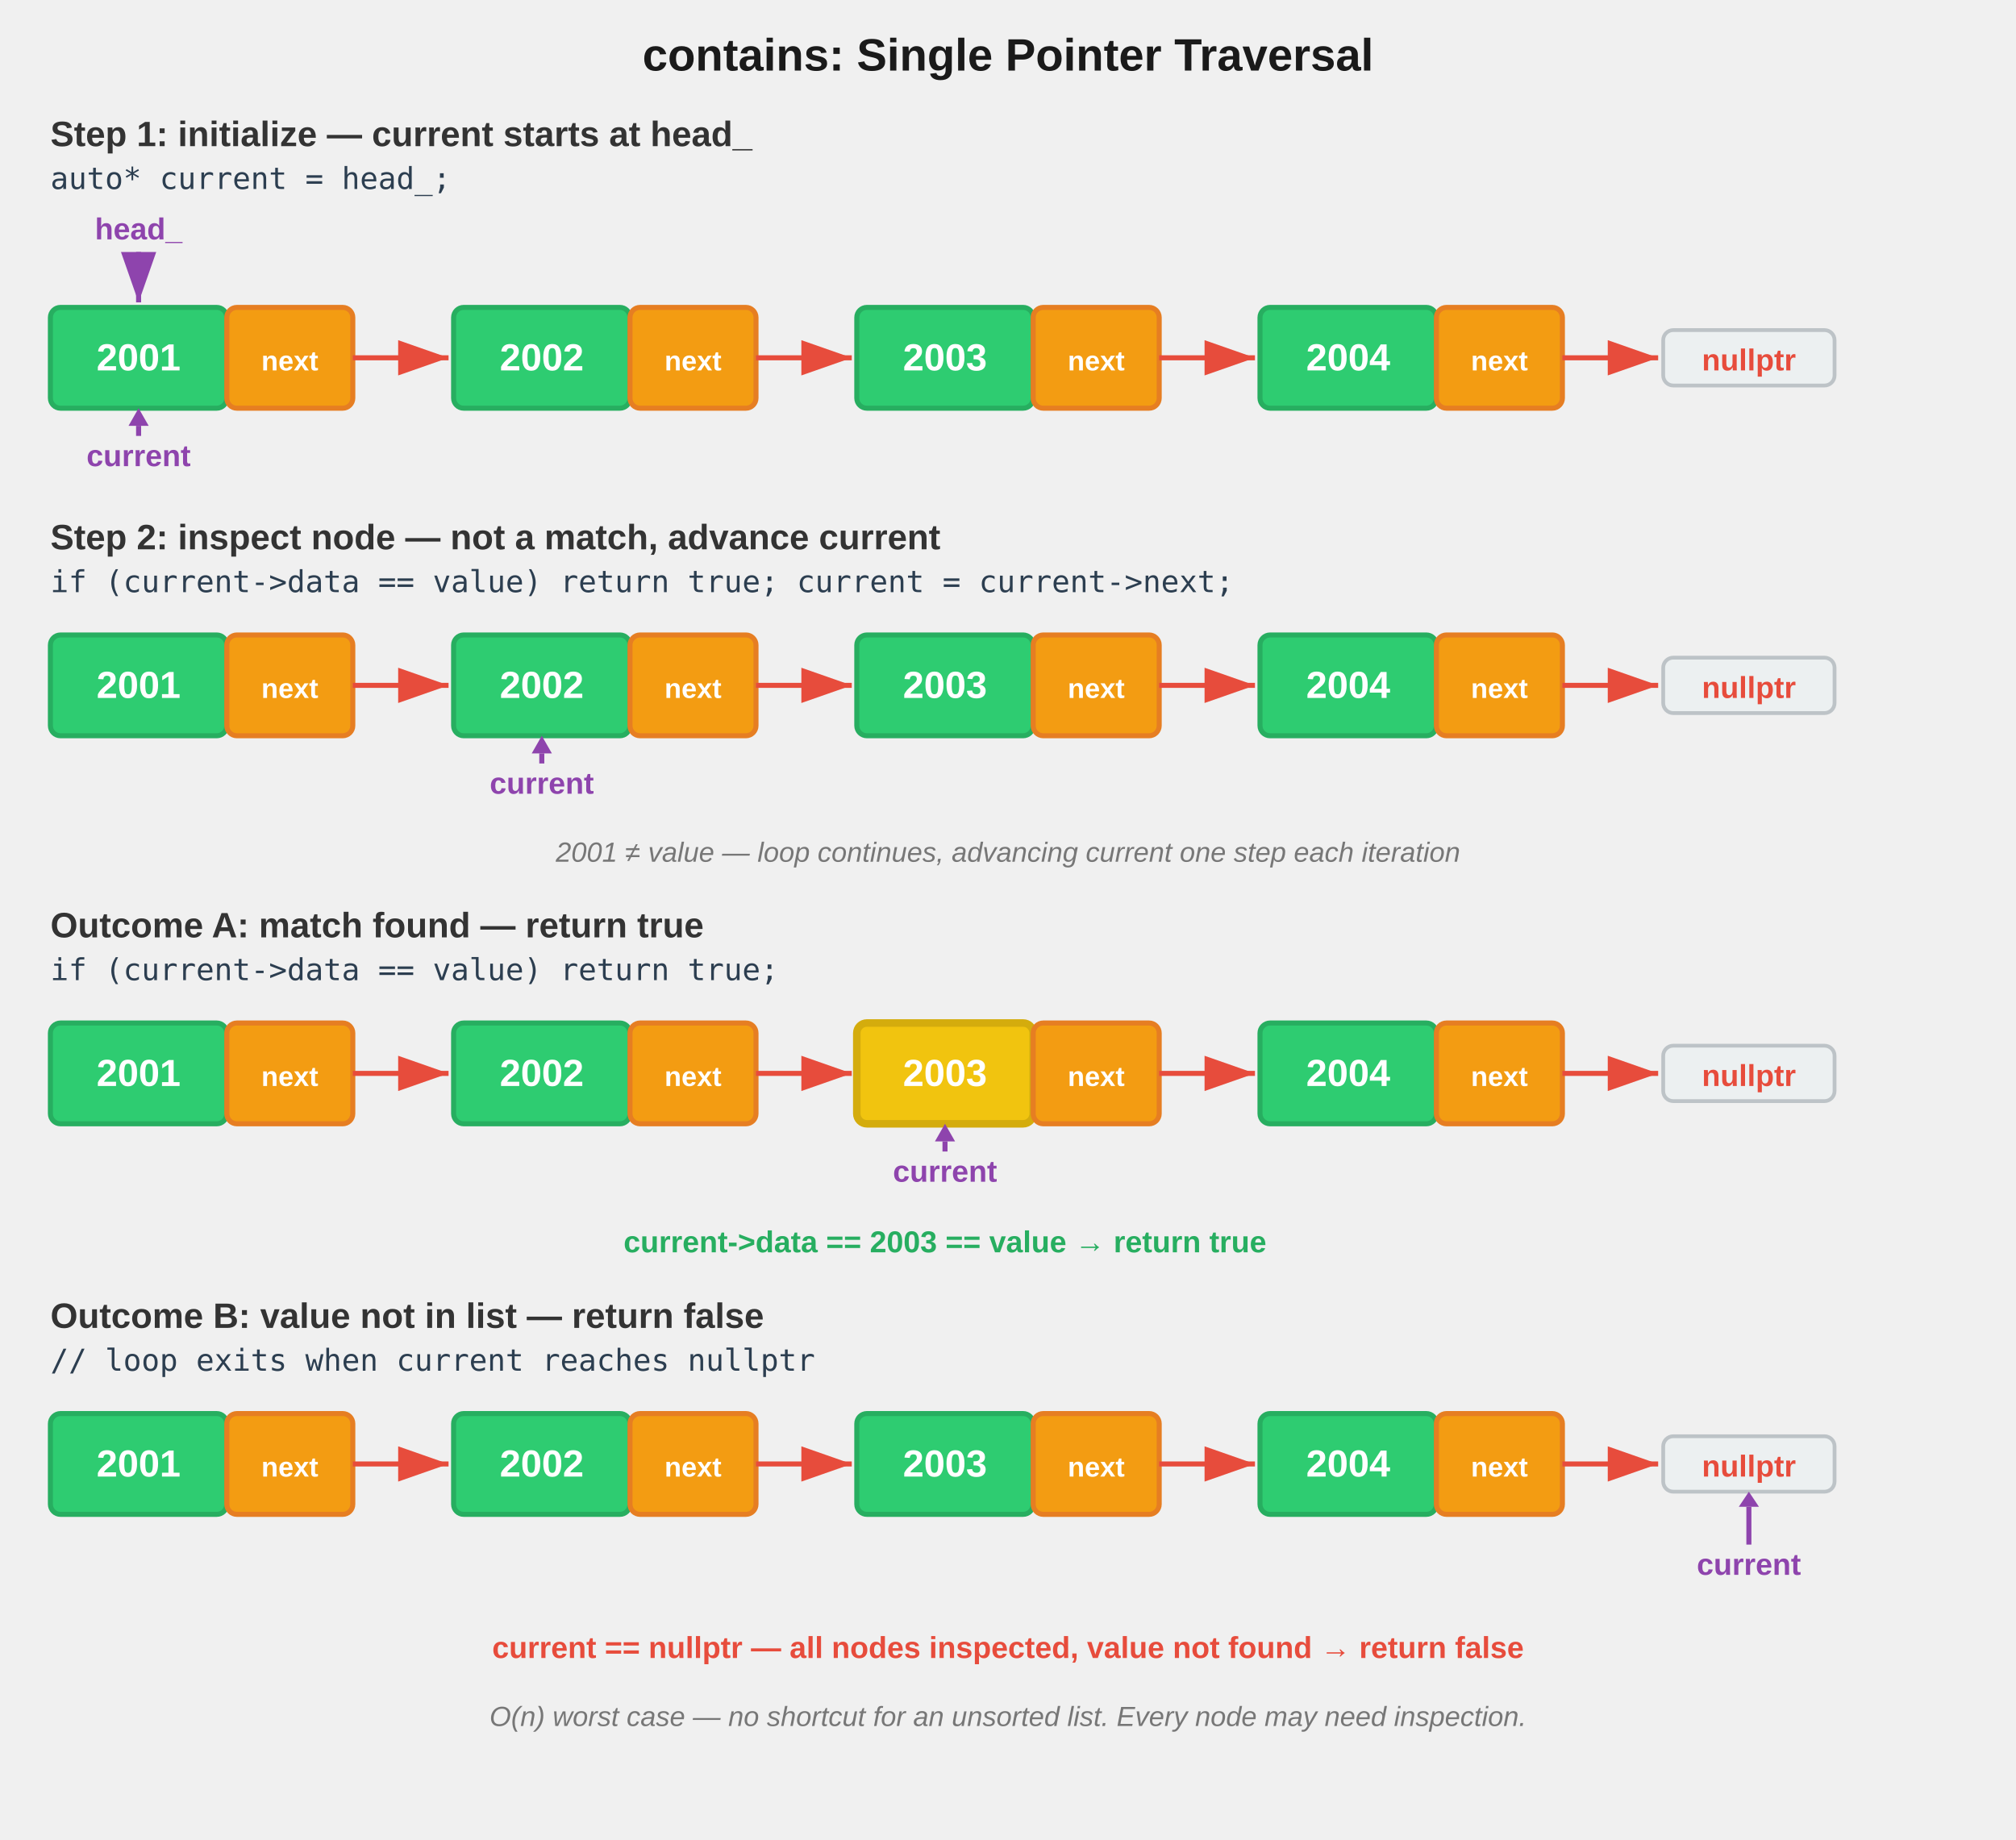
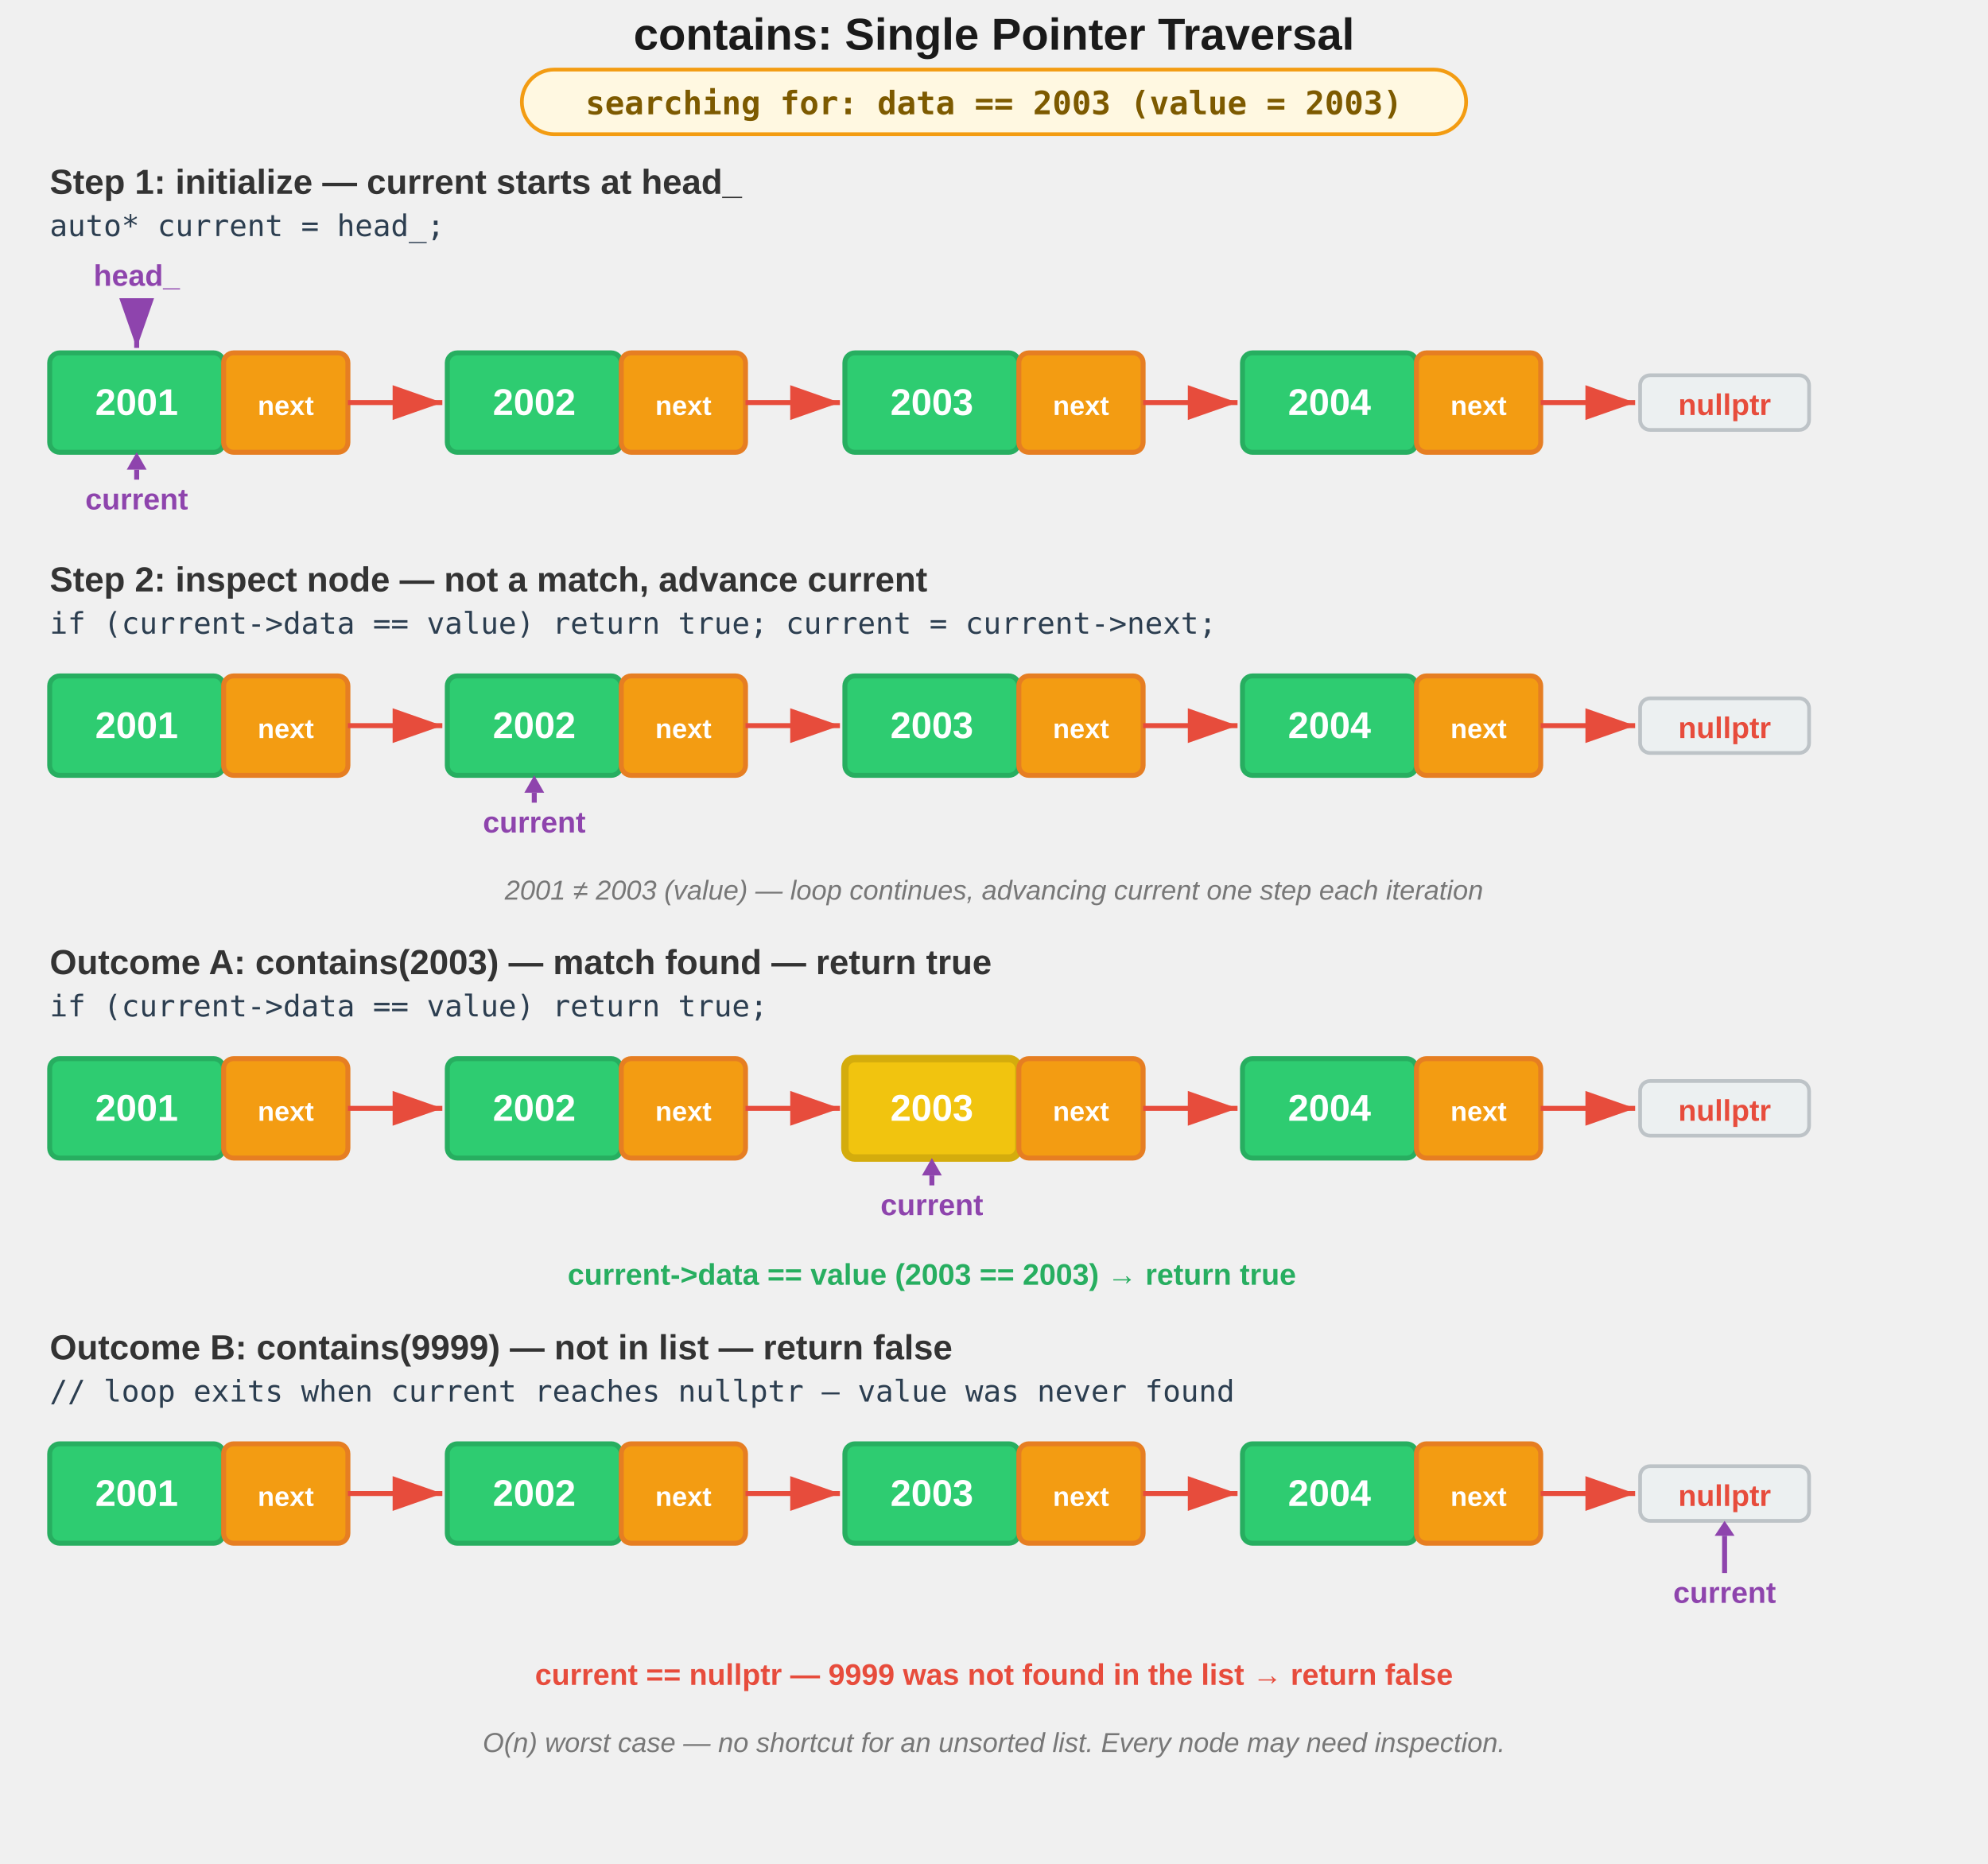
- <svg xmlns="http://www.w3.org/2000/svg" viewBox="0 0 800 730">
+ <svg xmlns="http://www.w3.org/2000/svg" viewBox="0 0 800 750">
  <style>
    text { font-family: 'Segoe UI', Arial, sans-serif; }
    .title  { font-size: 18px; font-weight: bold; fill: #1a1a1a; }
    .step-label { font-size: 14px; font-weight: bold; fill: #333; }
    .value  { font-size: 15px; font-weight: bold; fill: #fff; }
    .pointer-label { font-size: 12px; font-weight: bold; fill: #8e44ad; }
    .found  { font-size: 12px; font-weight: bold; fill: #27ae60; }
    .missed { font-size: 12px; font-weight: bold; fill: #e74c3c; }
    .code   { font-size: 12px; fill: #2c3e50; font-family: 'Consolas', monospace; }
    .note   { font-size: 11px; fill: #777; font-style: italic; }
    .value-sm { font-size: 11px; font-weight: bold; fill: #fff; }
+     .target-label { font-size: 13px; font-family: 'Consolas', monospace; fill: #7d5a00; font-weight: bold; }
  </style>
  <defs>
    <marker id="arrow" markerWidth="10" markerHeight="7" refX="10" refY="3.5" orient="auto">
      <polygon points="0 0, 10 3.5, 0 7" fill="#e74c3c" />
    </marker>
    <marker id="ptr-arrow" markerWidth="10" markerHeight="7" refX="10" refY="3.5" orient="auto">
      <polygon points="0 0, 10 3.5, 0 7" fill="#8e44ad" />
    </marker>
  </defs>
-   <text x="400" y="28" text-anchor="middle" class="title">contains: Single Pointer Traversal</text>
-   <text x="20" y="58" class="step-label">Step 1: initialize — current starts at head_</text>
-   <text x="20" y="75" class="code">auto* current = head_;</text>
-   <text x="55" y="95" text-anchor="middle" class="pointer-label">head_</text>
-   <line x1="55" y1="100" x2="55" y2="120" stroke="#8e44ad" stroke-width="2" marker-end="url(#ptr-arrow)" />
-   <rect x="20" y="122" width="70" height="40" rx="4" fill="#2ecc71" stroke="#27ae60" stroke-width="2" />
-   <rect x="90" y="122" width="50" height="40" rx="4" fill="#f39c12" stroke="#e67e22" stroke-width="2" />
-   <text x="55" y="147" text-anchor="middle" class="value">2001</text>
-   <text x="115" y="147" text-anchor="middle" class="value-sm">next</text>
-   <line x1="140" y1="142" x2="178" y2="142" stroke="#e74c3c" stroke-width="2" marker-end="url(#arrow)" />
-   <rect x="180" y="122" width="70" height="40" rx="4" fill="#2ecc71" stroke="#27ae60" stroke-width="2" />
-   <rect x="250" y="122" width="50" height="40" rx="4" fill="#f39c12" stroke="#e67e22" stroke-width="2" />
-   <text x="215" y="147" text-anchor="middle" class="value">2002</text>
-   <text x="275" y="147" text-anchor="middle" class="value-sm">next</text>
-   <line x1="300" y1="142" x2="338" y2="142" stroke="#e74c3c" stroke-width="2" marker-end="url(#arrow)" />
-   <rect x="340" y="122" width="70" height="40" rx="4" fill="#2ecc71" stroke="#27ae60" stroke-width="2" />
-   <rect x="410" y="122" width="50" height="40" rx="4" fill="#f39c12" stroke="#e67e22" stroke-width="2" />
-   <text x="375" y="147" text-anchor="middle" class="value">2003</text>
-   <text x="435" y="147" text-anchor="middle" class="value-sm">next</text>
-   <line x1="460" y1="142" x2="498" y2="142" stroke="#e74c3c" stroke-width="2" marker-end="url(#arrow)" />
-   <rect x="500" y="122" width="70" height="40" rx="4" fill="#2ecc71" stroke="#27ae60" stroke-width="2" />
-   <rect x="570" y="122" width="50" height="40" rx="4" fill="#f39c12" stroke="#e67e22" stroke-width="2" />
-   <text x="535" y="147" text-anchor="middle" class="value">2004</text>
-   <text x="595" y="147" text-anchor="middle" class="value-sm">next</text>
-   <line x1="620" y1="142" x2="658" y2="142" stroke="#e74c3c" stroke-width="2" marker-end="url(#arrow)" />
-   <rect x="660" y="131" width="68" height="22" rx="4" fill="#ecf0f1" stroke="#bdc3c7" stroke-width="1.5" />
-   <text x="694" y="147" text-anchor="middle" class="missed">nullptr</text>
-   <text x="55" y="185" text-anchor="middle" class="pointer-label">current</text>
-   <line x1="55" y1="173" x2="55" y2="169" stroke="#8e44ad" stroke-width="2" />
-   <polygon points="51 169, 55 162, 59 169" fill="#8e44ad" />
-   <text x="20" y="218" class="step-label">Step 2: inspect node — not a match, advance current</text>
-   <text x="20" y="235" class="code">if (current-&gt;data == value) return true;   current = current-&gt;next;</text>
-   <rect x="20" y="252" width="70" height="40" rx="4" fill="#2ecc71" stroke="#27ae60" stroke-width="2" />
-   <rect x="90" y="252" width="50" height="40" rx="4" fill="#f39c12" stroke="#e67e22" stroke-width="2" />
-   <text x="55" y="277" text-anchor="middle" class="value">2001</text>
-   <text x="115" y="277" text-anchor="middle" class="value-sm">next</text>
-   <line x1="140" y1="272" x2="178" y2="272" stroke="#e74c3c" stroke-width="2" marker-end="url(#arrow)" />
-   <rect x="180" y="252" width="70" height="40" rx="4" fill="#2ecc71" stroke="#27ae60" stroke-width="2" />
-   <rect x="250" y="252" width="50" height="40" rx="4" fill="#f39c12" stroke="#e67e22" stroke-width="2" />
-   <text x="215" y="277" text-anchor="middle" class="value">2002</text>
-   <text x="275" y="277" text-anchor="middle" class="value-sm">next</text>
-   <line x1="300" y1="272" x2="338" y2="272" stroke="#e74c3c" stroke-width="2" marker-end="url(#arrow)" />
-   <rect x="340" y="252" width="70" height="40" rx="4" fill="#2ecc71" stroke="#27ae60" stroke-width="2" />
-   <rect x="410" y="252" width="50" height="40" rx="4" fill="#f39c12" stroke="#e67e22" stroke-width="2" />
-   <text x="375" y="277" text-anchor="middle" class="value">2003</text>
-   <text x="435" y="277" text-anchor="middle" class="value-sm">next</text>
-   <line x1="460" y1="272" x2="498" y2="272" stroke="#e74c3c" stroke-width="2" marker-end="url(#arrow)" />
-   <rect x="500" y="252" width="70" height="40" rx="4" fill="#2ecc71" stroke="#27ae60" stroke-width="2" />
-   <rect x="570" y="252" width="50" height="40" rx="4" fill="#f39c12" stroke="#e67e22" stroke-width="2" />
-   <text x="535" y="277" text-anchor="middle" class="value">2004</text>
-   <text x="595" y="277" text-anchor="middle" class="value-sm">next</text>
-   <line x1="620" y1="272" x2="658" y2="272" stroke="#e74c3c" stroke-width="2" marker-end="url(#arrow)" />
-   <rect x="660" y="261" width="68" height="22" rx="4" fill="#ecf0f1" stroke="#bdc3c7" stroke-width="1.5" />
-   <text x="694" y="277" text-anchor="middle" class="missed">nullptr</text>
-   <text x="215" y="315" text-anchor="middle" class="pointer-label">current</text>
-   <line x1="215" y1="303" x2="215" y2="299" stroke="#8e44ad" stroke-width="2" />
-   <polygon points="211 299, 215 292, 219 299" fill="#8e44ad" />
-   <text x="400" y="342" text-anchor="middle" class="note">2001 ≠ value — loop continues, advancing current one step each iteration</text>
-   <text x="20" y="372" class="step-label">Outcome A: match found — return true</text>
-   <text x="20" y="389" class="code">if (current-&gt;data == value) return true;</text>
-   <rect x="20" y="406" width="70" height="40" rx="4" fill="#2ecc71" stroke="#27ae60" stroke-width="2" />
-   <rect x="90" y="406" width="50" height="40" rx="4" fill="#f39c12" stroke="#e67e22" stroke-width="2" />
-   <text x="55" y="431" text-anchor="middle" class="value">2001</text>
-   <text x="115" y="431" text-anchor="middle" class="value-sm">next</text>
-   <line x1="140" y1="426" x2="178" y2="426" stroke="#e74c3c" stroke-width="2" marker-end="url(#arrow)" />
-   <rect x="180" y="406" width="70" height="40" rx="4" fill="#2ecc71" stroke="#27ae60" stroke-width="2" />
-   <rect x="250" y="406" width="50" height="40" rx="4" fill="#f39c12" stroke="#e67e22" stroke-width="2" />
-   <text x="215" y="431" text-anchor="middle" class="value">2002</text>
-   <text x="275" y="431" text-anchor="middle" class="value-sm">next</text>
-   <line x1="300" y1="426" x2="338" y2="426" stroke="#e74c3c" stroke-width="2" marker-end="url(#arrow)" />
-   <rect x="340" y="406" width="70" height="40" rx="4" fill="#f1c40f" stroke="#d4ac0d" stroke-width="3" />
-   <rect x="410" y="406" width="50" height="40" rx="4" fill="#f39c12" stroke="#e67e22" stroke-width="2" />
-   <text x="375" y="431" text-anchor="middle" class="value">2003</text>
-   <text x="435" y="431" text-anchor="middle" class="value-sm">next</text>
-   <line x1="460" y1="426" x2="498" y2="426" stroke="#e74c3c" stroke-width="2" marker-end="url(#arrow)" />
-   <rect x="500" y="406" width="70" height="40" rx="4" fill="#2ecc71" stroke="#27ae60" stroke-width="2" />
-   <rect x="570" y="406" width="50" height="40" rx="4" fill="#f39c12" stroke="#e67e22" stroke-width="2" />
-   <text x="535" y="431" text-anchor="middle" class="value">2004</text>
-   <text x="595" y="431" text-anchor="middle" class="value-sm">next</text>
-   <line x1="620" y1="426" x2="658" y2="426" stroke="#e74c3c" stroke-width="2" marker-end="url(#arrow)" />
-   <rect x="660" y="415" width="68" height="22" rx="4" fill="#ecf0f1" stroke="#bdc3c7" stroke-width="1.5" />
-   <text x="694" y="431" text-anchor="middle" class="missed">nullptr</text>
-   <text x="375" y="469" text-anchor="middle" class="pointer-label">current</text>
-   <line x1="375" y1="457" x2="375" y2="453" stroke="#8e44ad" stroke-width="2" />
-   <polygon points="371 453, 375 446, 379 453" fill="#8e44ad" />
-   <text x="375" y="497" text-anchor="middle" class="found">current-&gt;data == 2003 == value  →  return true</text>
-   <text x="20" y="527" class="step-label">Outcome B: value not in list — return false</text>
-   <text x="20" y="544" class="code">// loop exits when current reaches nullptr</text>
-   <rect x="20" y="561" width="70" height="40" rx="4" fill="#2ecc71" stroke="#27ae60" stroke-width="2" />
-   <rect x="90" y="561" width="50" height="40" rx="4" fill="#f39c12" stroke="#e67e22" stroke-width="2" />
-   <text x="55" y="586" text-anchor="middle" class="value">2001</text>
-   <text x="115" y="586" text-anchor="middle" class="value-sm">next</text>
-   <line x1="140" y1="581" x2="178" y2="581" stroke="#e74c3c" stroke-width="2" marker-end="url(#arrow)" />
-   <rect x="180" y="561" width="70" height="40" rx="4" fill="#2ecc71" stroke="#27ae60" stroke-width="2" />
-   <rect x="250" y="561" width="50" height="40" rx="4" fill="#f39c12" stroke="#e67e22" stroke-width="2" />
-   <text x="215" y="586" text-anchor="middle" class="value">2002</text>
-   <text x="275" y="586" text-anchor="middle" class="value-sm">next</text>
-   <line x1="300" y1="581" x2="338" y2="581" stroke="#e74c3c" stroke-width="2" marker-end="url(#arrow)" />
-   <rect x="340" y="561" width="70" height="40" rx="4" fill="#2ecc71" stroke="#27ae60" stroke-width="2" />
-   <rect x="410" y="561" width="50" height="40" rx="4" fill="#f39c12" stroke="#e67e22" stroke-width="2" />
-   <text x="375" y="586" text-anchor="middle" class="value">2003</text>
-   <text x="435" y="586" text-anchor="middle" class="value-sm">next</text>
-   <line x1="460" y1="581" x2="498" y2="581" stroke="#e74c3c" stroke-width="2" marker-end="url(#arrow)" />
-   <rect x="500" y="561" width="70" height="40" rx="4" fill="#2ecc71" stroke="#27ae60" stroke-width="2" />
-   <rect x="570" y="561" width="50" height="40" rx="4" fill="#f39c12" stroke="#e67e22" stroke-width="2" />
-   <text x="535" y="586" text-anchor="middle" class="value">2004</text>
-   <text x="595" y="586" text-anchor="middle" class="value-sm">next</text>
-   <line x1="620" y1="581" x2="658" y2="581" stroke="#e74c3c" stroke-width="2" marker-end="url(#arrow)" />
-   <rect x="660" y="570" width="68" height="22" rx="4" fill="#ecf0f1" stroke="#bdc3c7" stroke-width="1.5" />
-   <text x="694" y="586" text-anchor="middle" class="missed">nullptr</text>
-   <text x="694" y="625" text-anchor="middle" class="pointer-label">current</text>
-   <line x1="694" y1="613" x2="694" y2="598" stroke="#8e44ad" stroke-width="2" />
-   <polygon points="690 598, 694 592, 698 598" fill="#8e44ad" />
-   <text x="400" y="658" text-anchor="middle" class="missed">current == nullptr — all nodes inspected, value not found  →  return false</text>
-   <text x="400" y="685" text-anchor="middle" class="note">O(n) worst case — no shortcut for an unsorted list. Every node may need inspection.</text>
+   <text x="400" y="20" text-anchor="middle" class="title">contains: Single Pointer Traversal</text>
+   <rect x="210" y="28" width="380" height="26" rx="13" fill="#fff8e1" stroke="#f39c12" stroke-width="1.5" />
+   <text x="400" y="46" text-anchor="middle" class="target-label">searching for:  data == 2003  (value = 2003)</text>
+   <text x="20" y="78" class="step-label">Step 1: initialize — current starts at head_</text>
+   <text x="20" y="95" class="code">auto* current = head_;</text>
+   <text x="55" y="115" text-anchor="middle" class="pointer-label">head_</text>
+   <line x1="55" y1="120" x2="55" y2="140" stroke="#8e44ad" stroke-width="2" marker-end="url(#ptr-arrow)" />
+   <rect x="20" y="142" width="70" height="40" rx="4" fill="#2ecc71" stroke="#27ae60" stroke-width="2" />
+   <rect x="90" y="142" width="50" height="40" rx="4" fill="#f39c12" stroke="#e67e22" stroke-width="2" />
+   <text x="55" y="167" text-anchor="middle" class="value">2001</text>
+   <text x="115" y="167" text-anchor="middle" class="value-sm">next</text>
+   <line x1="140" y1="162" x2="178" y2="162" stroke="#e74c3c" stroke-width="2" marker-end="url(#arrow)" />
+   <rect x="180" y="142" width="70" height="40" rx="4" fill="#2ecc71" stroke="#27ae60" stroke-width="2" />
+   <rect x="250" y="142" width="50" height="40" rx="4" fill="#f39c12" stroke="#e67e22" stroke-width="2" />
+   <text x="215" y="167" text-anchor="middle" class="value">2002</text>
+   <text x="275" y="167" text-anchor="middle" class="value-sm">next</text>
+   <line x1="300" y1="162" x2="338" y2="162" stroke="#e74c3c" stroke-width="2" marker-end="url(#arrow)" />
+   <rect x="340" y="142" width="70" height="40" rx="4" fill="#2ecc71" stroke="#27ae60" stroke-width="2" />
+   <rect x="410" y="142" width="50" height="40" rx="4" fill="#f39c12" stroke="#e67e22" stroke-width="2" />
+   <text x="375" y="167" text-anchor="middle" class="value">2003</text>
+   <text x="435" y="167" text-anchor="middle" class="value-sm">next</text>
+   <line x1="460" y1="162" x2="498" y2="162" stroke="#e74c3c" stroke-width="2" marker-end="url(#arrow)" />
+   <rect x="500" y="142" width="70" height="40" rx="4" fill="#2ecc71" stroke="#27ae60" stroke-width="2" />
+   <rect x="570" y="142" width="50" height="40" rx="4" fill="#f39c12" stroke="#e67e22" stroke-width="2" />
+   <text x="535" y="167" text-anchor="middle" class="value">2004</text>
+   <text x="595" y="167" text-anchor="middle" class="value-sm">next</text>
+   <line x1="620" y1="162" x2="658" y2="162" stroke="#e74c3c" stroke-width="2" marker-end="url(#arrow)" />
+   <rect x="660" y="151" width="68" height="22" rx="4" fill="#ecf0f1" stroke="#bdc3c7" stroke-width="1.5" />
+   <text x="694" y="167" text-anchor="middle" class="missed">nullptr</text>
+   <text x="55" y="205" text-anchor="middle" class="pointer-label">current</text>
+   <line x1="55" y1="193" x2="55" y2="189" stroke="#8e44ad" stroke-width="2" />
+   <polygon points="51 189, 55 182, 59 189" fill="#8e44ad" />
+   <text x="20" y="238" class="step-label">Step 2: inspect node — not a match, advance current</text>
+   <text x="20" y="255" class="code">if (current-&gt;data == value) return true;   current = current-&gt;next;</text>
+   <rect x="20" y="272" width="70" height="40" rx="4" fill="#2ecc71" stroke="#27ae60" stroke-width="2" />
+   <rect x="90" y="272" width="50" height="40" rx="4" fill="#f39c12" stroke="#e67e22" stroke-width="2" />
+   <text x="55" y="297" text-anchor="middle" class="value">2001</text>
+   <text x="115" y="297" text-anchor="middle" class="value-sm">next</text>
+   <line x1="140" y1="292" x2="178" y2="292" stroke="#e74c3c" stroke-width="2" marker-end="url(#arrow)" />
+   <rect x="180" y="272" width="70" height="40" rx="4" fill="#2ecc71" stroke="#27ae60" stroke-width="2" />
+   <rect x="250" y="272" width="50" height="40" rx="4" fill="#f39c12" stroke="#e67e22" stroke-width="2" />
+   <text x="215" y="297" text-anchor="middle" class="value">2002</text>
+   <text x="275" y="297" text-anchor="middle" class="value-sm">next</text>
+   <line x1="300" y1="292" x2="338" y2="292" stroke="#e74c3c" stroke-width="2" marker-end="url(#arrow)" />
+   <rect x="340" y="272" width="70" height="40" rx="4" fill="#2ecc71" stroke="#27ae60" stroke-width="2" />
+   <rect x="410" y="272" width="50" height="40" rx="4" fill="#f39c12" stroke="#e67e22" stroke-width="2" />
+   <text x="375" y="297" text-anchor="middle" class="value">2003</text>
+   <text x="435" y="297" text-anchor="middle" class="value-sm">next</text>
+   <line x1="460" y1="292" x2="498" y2="292" stroke="#e74c3c" stroke-width="2" marker-end="url(#arrow)" />
+   <rect x="500" y="272" width="70" height="40" rx="4" fill="#2ecc71" stroke="#27ae60" stroke-width="2" />
+   <rect x="570" y="272" width="50" height="40" rx="4" fill="#f39c12" stroke="#e67e22" stroke-width="2" />
+   <text x="535" y="297" text-anchor="middle" class="value">2004</text>
+   <text x="595" y="297" text-anchor="middle" class="value-sm">next</text>
+   <line x1="620" y1="292" x2="658" y2="292" stroke="#e74c3c" stroke-width="2" marker-end="url(#arrow)" />
+   <rect x="660" y="281" width="68" height="22" rx="4" fill="#ecf0f1" stroke="#bdc3c7" stroke-width="1.5" />
+   <text x="694" y="297" text-anchor="middle" class="missed">nullptr</text>
+   <text x="215" y="335" text-anchor="middle" class="pointer-label">current</text>
+   <line x1="215" y1="323" x2="215" y2="319" stroke="#8e44ad" stroke-width="2" />
+   <polygon points="211 319, 215 312, 219 319" fill="#8e44ad" />
+   <text x="400" y="362" text-anchor="middle" class="note">2001 ≠ 2003 (value) — loop continues, advancing current one step each iteration</text>
+   <text x="20" y="392" class="step-label">Outcome A: contains(2003) — match found — return true</text>
+   <text x="20" y="409" class="code">if (current-&gt;data == value) return true;</text>
+   <rect x="20" y="426" width="70" height="40" rx="4" fill="#2ecc71" stroke="#27ae60" stroke-width="2" />
+   <rect x="90" y="426" width="50" height="40" rx="4" fill="#f39c12" stroke="#e67e22" stroke-width="2" />
+   <text x="55" y="451" text-anchor="middle" class="value">2001</text>
+   <text x="115" y="451" text-anchor="middle" class="value-sm">next</text>
+   <line x1="140" y1="446" x2="178" y2="446" stroke="#e74c3c" stroke-width="2" marker-end="url(#arrow)" />
+   <rect x="180" y="426" width="70" height="40" rx="4" fill="#2ecc71" stroke="#27ae60" stroke-width="2" />
+   <rect x="250" y="426" width="50" height="40" rx="4" fill="#f39c12" stroke="#e67e22" stroke-width="2" />
+   <text x="215" y="451" text-anchor="middle" class="value">2002</text>
+   <text x="275" y="451" text-anchor="middle" class="value-sm">next</text>
+   <line x1="300" y1="446" x2="338" y2="446" stroke="#e74c3c" stroke-width="2" marker-end="url(#arrow)" />
+   <rect x="340" y="426" width="70" height="40" rx="4" fill="#f1c40f" stroke="#d4ac0d" stroke-width="3" />
+   <rect x="410" y="426" width="50" height="40" rx="4" fill="#f39c12" stroke="#e67e22" stroke-width="2" />
+   <text x="375" y="451" text-anchor="middle" class="value">2003</text>
+   <text x="435" y="451" text-anchor="middle" class="value-sm">next</text>
+   <line x1="460" y1="446" x2="498" y2="446" stroke="#e74c3c" stroke-width="2" marker-end="url(#arrow)" />
+   <rect x="500" y="426" width="70" height="40" rx="4" fill="#2ecc71" stroke="#27ae60" stroke-width="2" />
+   <rect x="570" y="426" width="50" height="40" rx="4" fill="#f39c12" stroke="#e67e22" stroke-width="2" />
+   <text x="535" y="451" text-anchor="middle" class="value">2004</text>
+   <text x="595" y="451" text-anchor="middle" class="value-sm">next</text>
+   <line x1="620" y1="446" x2="658" y2="446" stroke="#e74c3c" stroke-width="2" marker-end="url(#arrow)" />
+   <rect x="660" y="435" width="68" height="22" rx="4" fill="#ecf0f1" stroke="#bdc3c7" stroke-width="1.5" />
+   <text x="694" y="451" text-anchor="middle" class="missed">nullptr</text>
+   <text x="375" y="489" text-anchor="middle" class="pointer-label">current</text>
+   <line x1="375" y1="477" x2="375" y2="473" stroke="#8e44ad" stroke-width="2" />
+   <polygon points="371 473, 375 466, 379 473" fill="#8e44ad" />
+   <text x="375" y="517" text-anchor="middle" class="found">current-&gt;data == value  (2003 == 2003)  →  return true</text>
+   <text x="20" y="547" class="step-label">Outcome B: contains(9999) — not in list — return false</text>
+   <text x="20" y="564" class="code">// loop exits when current reaches nullptr — value was never found</text>
+   <rect x="20" y="581" width="70" height="40" rx="4" fill="#2ecc71" stroke="#27ae60" stroke-width="2" />
+   <rect x="90" y="581" width="50" height="40" rx="4" fill="#f39c12" stroke="#e67e22" stroke-width="2" />
+   <text x="55" y="606" text-anchor="middle" class="value">2001</text>
+   <text x="115" y="606" text-anchor="middle" class="value-sm">next</text>
+   <line x1="140" y1="601" x2="178" y2="601" stroke="#e74c3c" stroke-width="2" marker-end="url(#arrow)" />
+   <rect x="180" y="581" width="70" height="40" rx="4" fill="#2ecc71" stroke="#27ae60" stroke-width="2" />
+   <rect x="250" y="581" width="50" height="40" rx="4" fill="#f39c12" stroke="#e67e22" stroke-width="2" />
+   <text x="215" y="606" text-anchor="middle" class="value">2002</text>
+   <text x="275" y="606" text-anchor="middle" class="value-sm">next</text>
+   <line x1="300" y1="601" x2="338" y2="601" stroke="#e74c3c" stroke-width="2" marker-end="url(#arrow)" />
+   <rect x="340" y="581" width="70" height="40" rx="4" fill="#2ecc71" stroke="#27ae60" stroke-width="2" />
+   <rect x="410" y="581" width="50" height="40" rx="4" fill="#f39c12" stroke="#e67e22" stroke-width="2" />
+   <text x="375" y="606" text-anchor="middle" class="value">2003</text>
+   <text x="435" y="606" text-anchor="middle" class="value-sm">next</text>
+   <line x1="460" y1="601" x2="498" y2="601" stroke="#e74c3c" stroke-width="2" marker-end="url(#arrow)" />
+   <rect x="500" y="581" width="70" height="40" rx="4" fill="#2ecc71" stroke="#27ae60" stroke-width="2" />
+   <rect x="570" y="581" width="50" height="40" rx="4" fill="#f39c12" stroke="#e67e22" stroke-width="2" />
+   <text x="535" y="606" text-anchor="middle" class="value">2004</text>
+   <text x="595" y="606" text-anchor="middle" class="value-sm">next</text>
+   <line x1="620" y1="601" x2="658" y2="601" stroke="#e74c3c" stroke-width="2" marker-end="url(#arrow)" />
+   <rect x="660" y="590" width="68" height="22" rx="4" fill="#ecf0f1" stroke="#bdc3c7" stroke-width="1.5" />
+   <text x="694" y="606" text-anchor="middle" class="missed">nullptr</text>
+   <text x="694" y="645" text-anchor="middle" class="pointer-label">current</text>
+   <line x1="694" y1="633" x2="694" y2="618" stroke="#8e44ad" stroke-width="2" />
+   <polygon points="690 618, 694 612, 698 618" fill="#8e44ad" />
+   <text x="400" y="678" text-anchor="middle" class="missed">current == nullptr — 9999 was not found in the list  →  return false</text>
+   <text x="400" y="705" text-anchor="middle" class="note">O(n) worst case — no shortcut for an unsorted list. Every node may need inspection.</text>
</svg>
